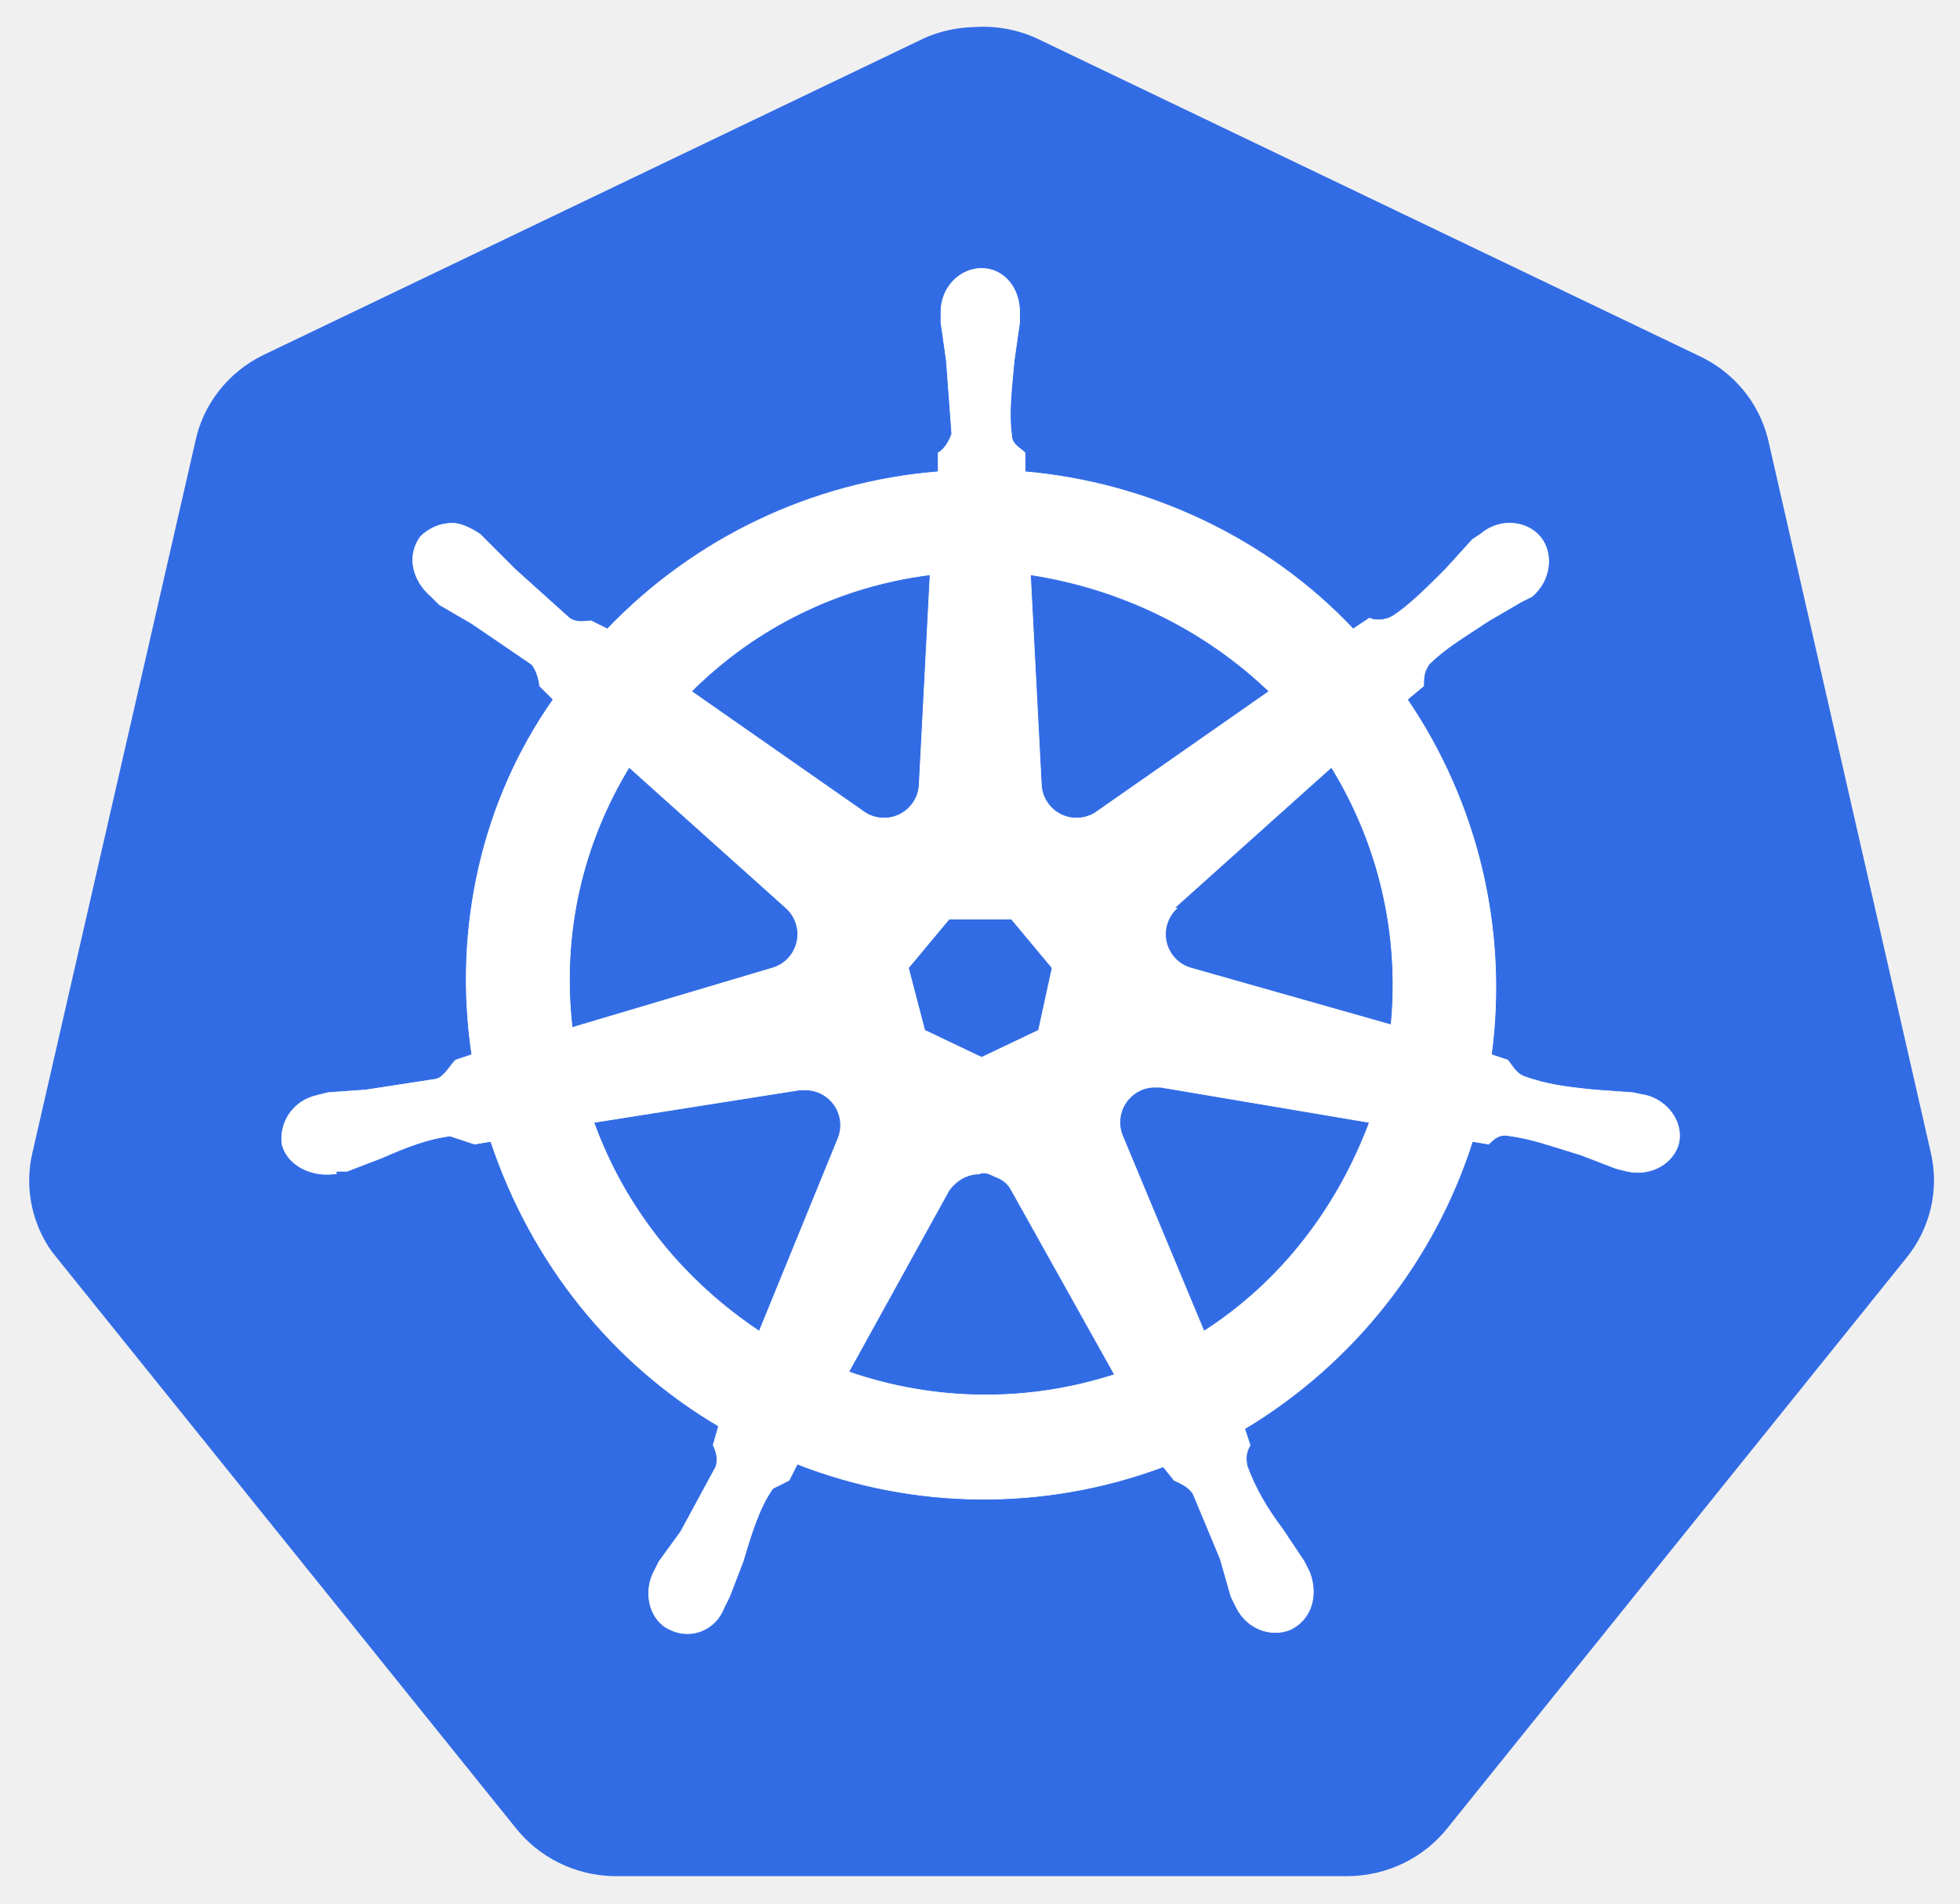
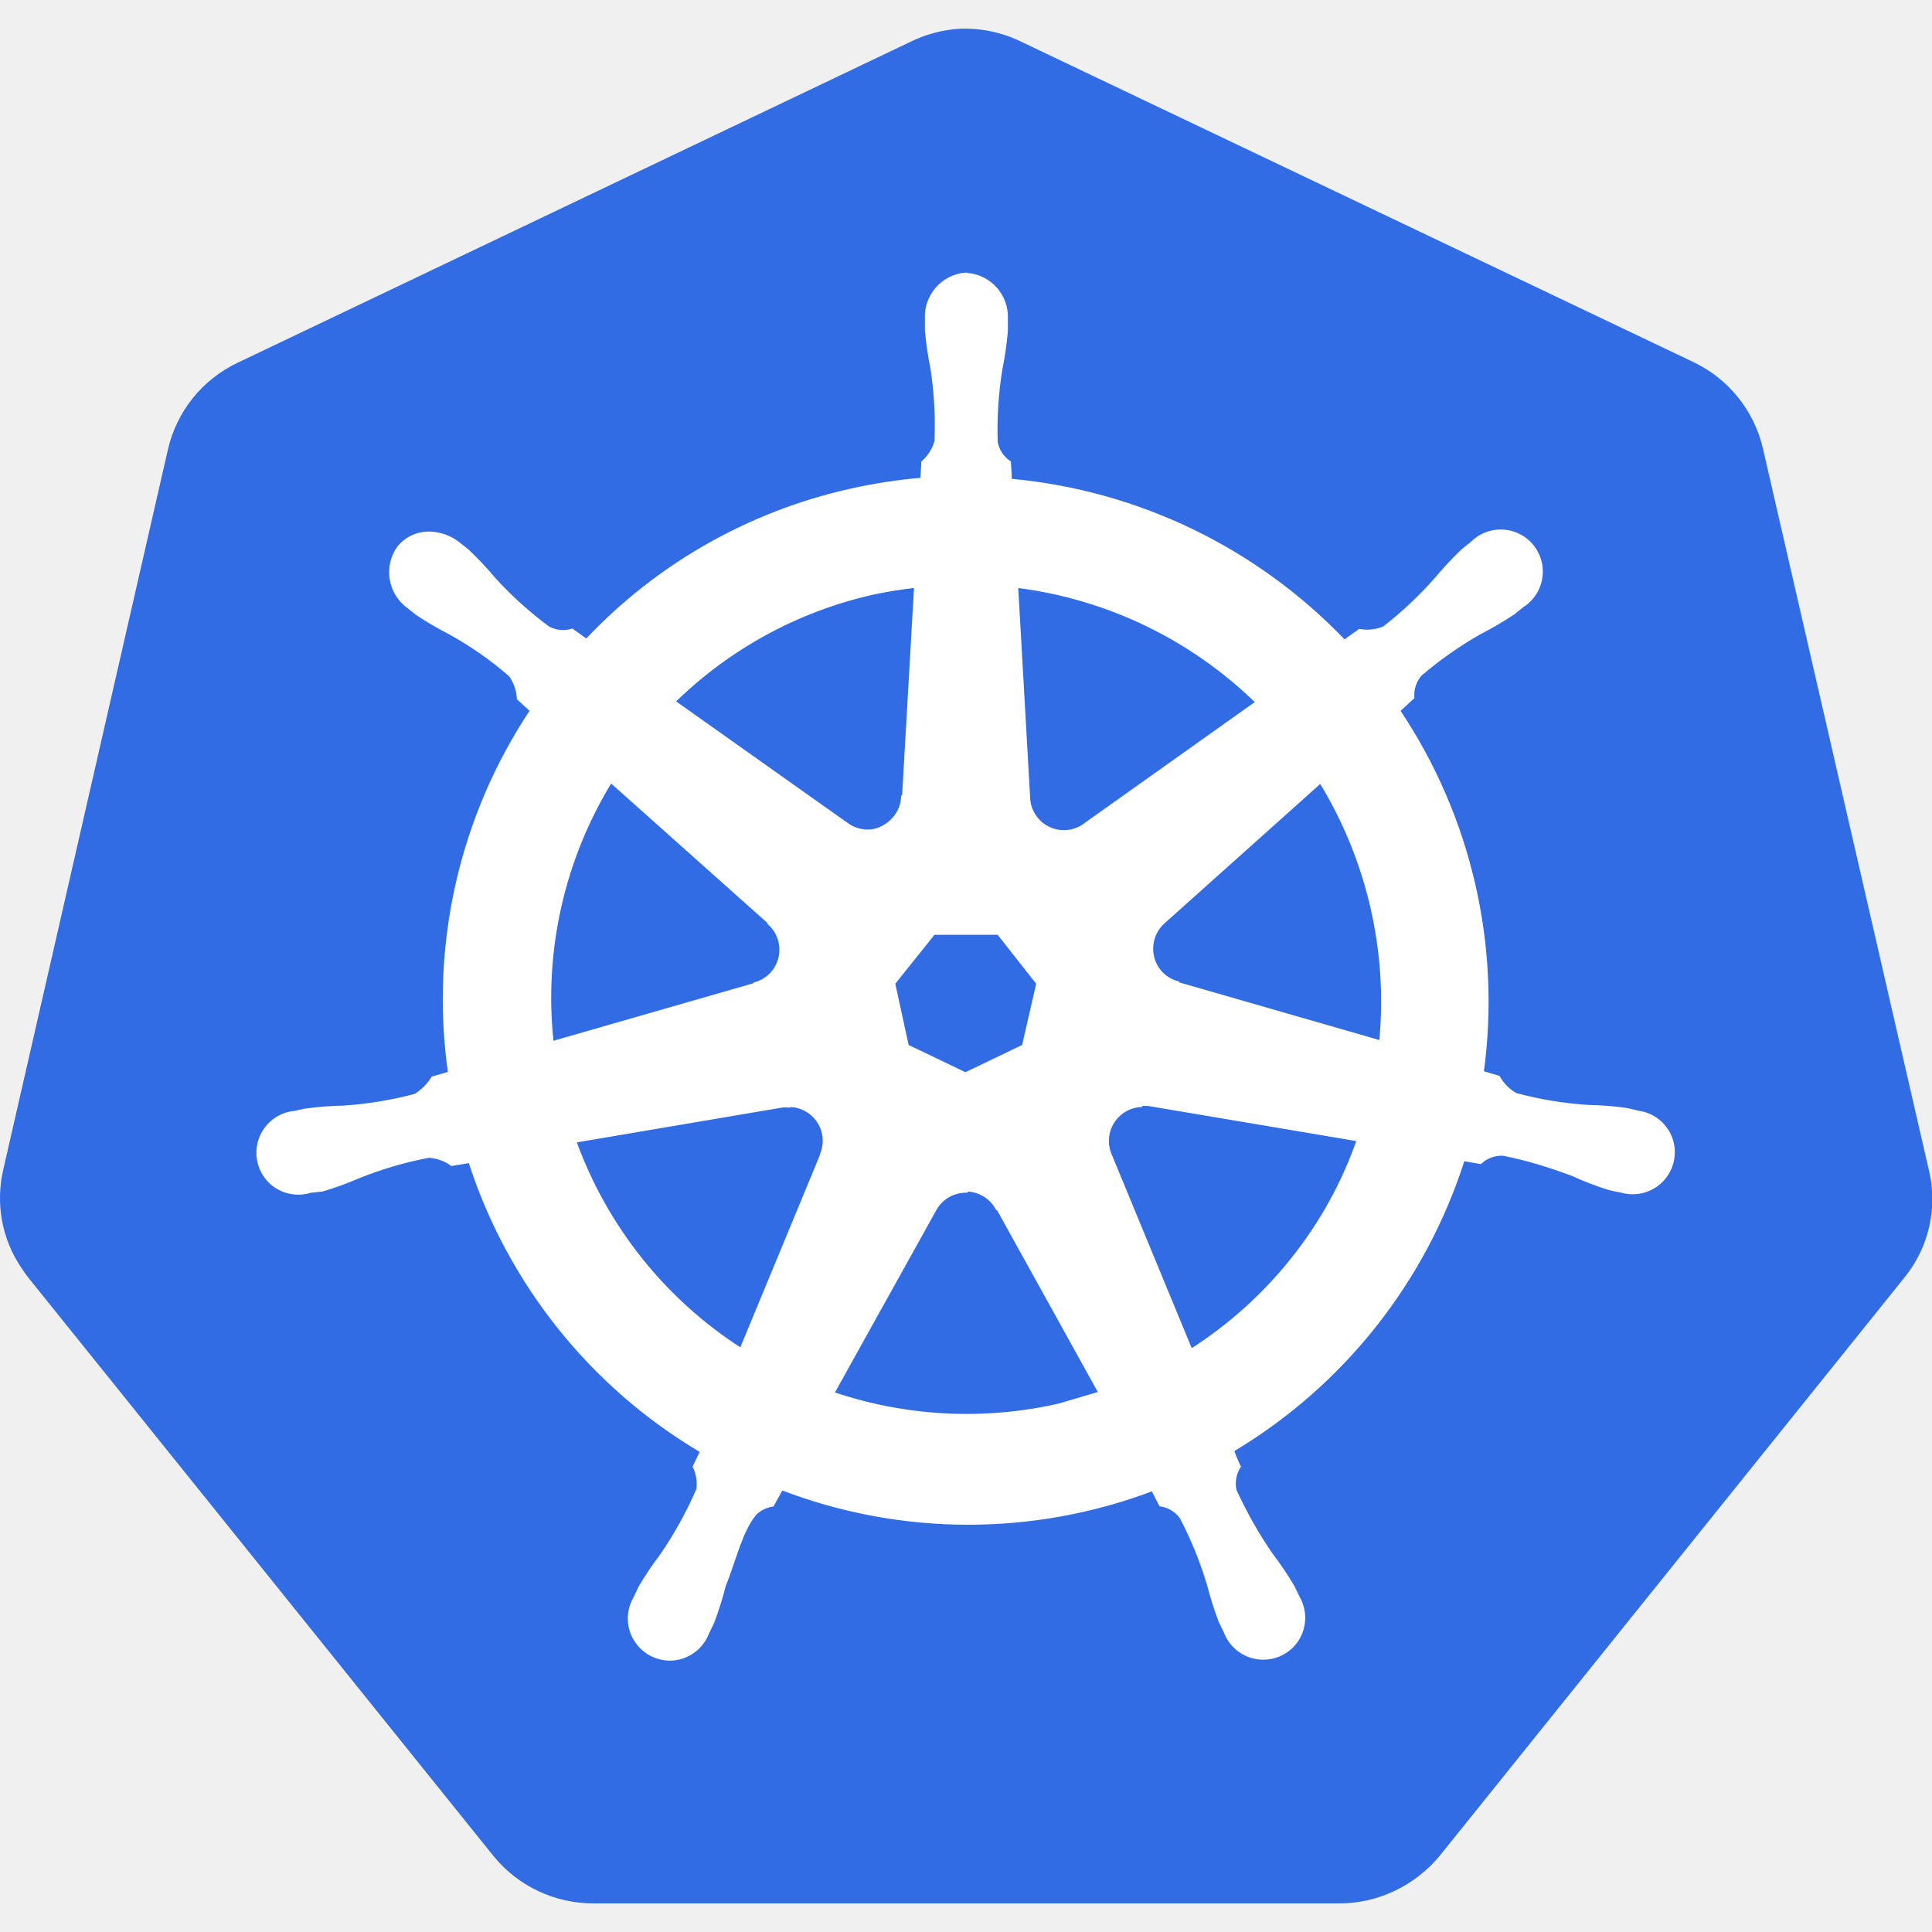
- <svg xmlns="http://www.w3.org/2000/svg" viewBox="0 0 722.8 702" role="img">
-   <path style="fill:#326ce5" d="M365 185a47 46 0 0 0-18 4L103 306a47 46 0 0 0-25 32L18 600a47 46 0 0 0 6 35 47 46 0 0 0 3 4l169 210a47 46 0 0 0 36 18h271a47 46 0 0 0 37-18l169-210a47 46 0 0 0 9-39l-60-263a47 46 0 0 0-26-31L388 189a47 46 0 0 0-23-4z" transform="translate(-6 -175)" />
-   <path d="M368 274c-8 0-15 7-15 16v4l2 14 2 27c-1 3-3 6-5 7v7a190 190 0 0 0-122 58l-6-3c-2 0-5 1-8-1l-20-18-10-10-3-3c-3-2-7-4-10-4-5 0-9 2-12 5-5 7-3 16 4 22l3 3 12 7 22 15c2 2 3 7 3 8l5 5c-26 37-37 84-30 131l-6 2c-2 2-4 6-7 7l-26 4-14 1-4 1c-9 2-14 10-13 18 2 8 11 12 19 11h1v-1h4l13-5c9-4 17-7 25-8l9 3 6-1c15 45 45 82 84 105l-2 7c1 2 2 5 1 8l-13 24-8 11-2 4c-4 8-1 18 6 21 8 4 17 0 20-8l2-4 5-13c3-10 6-20 11-27l6-3 3-6a189 189 0 0 0 135 1l4 5c2 1 5 2 7 5l10 24 4 14 2 4c4 8 13 11 20 8 8-4 10-13 7-21l-2-4-8-12c-6-8-10-15-13-23-1-4 0-6 1-8l-2-6c40-24 70-62 84-106l6 1c2-2 4-4 8-3 8 1 16 4 26 7l13 5 4 1c9 2 17-3 19-10 2-8-4-16-12-18l-5-1-14-1c-10-1-18-2-26-5-3-1-5-5-6-6l-6-2a189 189 0 0 0-31-131l6-5c0-3 0-5 2-8 6-6 13-10 22-16l12-7 4-2c7-6 8-16 3-22s-15-7-22-1l-3 2-10 11c-7 7-13 13-19 17-3 2-7 2-9 1l-6 4c-31-33-75-54-121-58v-7c-2-2-5-3-5-7-1-8 0-16 1-27l2-14v-4c0-9-6-16-14-16zm-19 113-4 77a13 13 0 0 1-21 10l-63-44a151 151 0 0 1 88-43zm37 0c33 5 64 20 88 43l-63 44a13 13 0 0 1-21-10zm-148 71 58 52a13 13 0 0 1-5 22l-74 22c-4-35 4-68 21-96zm259 0a153 153 0 0 1 22 95l-74-21a13 13 0 0 1-5-22h-1l58-52zm-141 56h23l15 18-5 23-21 10-21-10-6-23zm75 62h3l77 13c-12 32-33 59-61 77l-30-72a13 13 0 0 1 11-18zm-128 1a13 13 0 0 1 12 18l-29 71c-27-18-49-44-61-77l76-12h2zm64 31c2-1 4 0 6 1 3 1 5 3 6 5l38 68a154 154 0 0 1-98-1l37-67c3-4 7-6 11-6z" style="fill:#fff;stroke:#fff;stroke-width:.25" transform="translate(-6 -175)" />
+ <svg xmlns="http://www.w3.org/2000/svg" viewBox="0 0 32 32" width="64" height="64">
+   <path d="M15.9.476a2.14 2.14 0 0 0-.823.218L3.932 6.01c-.582.277-1.005.804-1.15 1.432L.054 19.373c-.13.56-.025 1.147.3 1.627q.057.087.12.168l7.7 9.574c.407.5 1.018.787 1.662.784h12.35c.646.001 1.258-.3 1.664-.793l7.696-9.576c.404-.5.555-1.16.4-1.786L29.2 7.43c-.145-.628-.57-1.155-1.15-1.432L16.923.695A2.14 2.14 0 0 0 15.89.476z" fill="#326ce5" />
+   <path d="M16.002 4.542c-.384.027-.675.356-.655.74v.188c.018.213.05.424.092.633a6.22 6.22 0 0 1 .066 1.21c-.038.133-.114.253-.218.345l-.015.282c-.405.034-.807.096-1.203.186-1.666.376-3.183 1.24-4.354 2.485l-.24-.17c-.132.04-.274.025-.395-.04a6.22 6.22 0 0 1-.897-.81 5.55 5.55 0 0 0-.437-.465l-.148-.118c-.132-.106-.294-.167-.463-.175a.64.64 0 0 0-.531.236c-.226.317-.152.756.164.983l.138.11a5.55 5.55 0 0 0 .552.323c.354.197.688.428.998.7a.74.74 0 0 1 .133.384l.218.2c-1.177 1.766-1.66 3.905-1.358 6.006l-.28.08c-.073.116-.17.215-.286.288a6.22 6.22 0 0 1-1.194.197 5.57 5.57 0 0 0-.64.05l-.177.04h-.02a.67.67 0 0 0-.387 1.132.67.67 0 0 0 .684.165h.013l.18-.02c.203-.06.403-.134.598-.218.375-.15.764-.265 1.162-.34.138.008.27.055.382.135l.3-.05c.65 2.017 2.016 3.726 3.84 4.803l-.122.255c.056.117.077.247.06.376-.165.382-.367.748-.603 1.092a5.58 5.58 0 0 0-.358.533l-.085.18a.67.67 0 0 0 .65 1.001.67.67 0 0 0 .553-.432l.083-.17c.076-.2.14-.404.192-.61.177-.437.273-.906.515-1.196a.54.54 0 0 1 .286-.14l.15-.273a8.62 8.62 0 0 0 6.146.015l.133.255c.136.02.258.095.34.205.188.358.34.733.456 1.12a5.57 5.57 0 0 0 .194.611l.083.17a.67.67 0 0 0 1.187.131.67.67 0 0 0 .016-.701l-.087-.18a5.55 5.55 0 0 0-.358-.531c-.23-.332-.428-.686-.6-1.057a.52.52 0 0 1 .068-.4 2.29 2.29 0 0 1-.111-.269c1.82-1.085 3.18-2.8 3.823-4.82l.284.05c.102-.093.236-.142.373-.138.397.076.786.2 1.162.34.195.09.395.166.598.23.048.013.118.024.172.037h.013a.67.67 0 0 0 .841-.851.67.67 0 0 0-.544-.446l-.194-.046a5.57 5.57 0 0 0-.64-.05c-.404-.026-.804-.092-1.194-.197-.12-.067-.22-.167-.288-.288l-.27-.08a8.65 8.65 0 0 0-1.386-5.993l.236-.218c-.01-.137.035-.273.124-.378.307-.264.64-.497.99-.696a5.57 5.57 0 0 0 .552-.323l.146-.118a.67.67 0 0 0-.133-1.202.67.67 0 0 0-.696.161l-.148.118a5.57 5.57 0 0 0-.437.465c-.264.302-.556.577-.873.823a.74.74 0 0 1-.404.044l-.253.18c-1.46-1.53-3.427-2.48-5.535-2.67 0-.1-.013-.25-.015-.297-.113-.078-.192-.197-.218-.332a6.23 6.23 0 0 1 .076-1.207c.043-.21.073-.42.092-.633v-.2c.02-.384-.27-.713-.655-.74zm-.834 5.166l-.2 3.493h-.015c-.01.216-.137.4-.332.504s-.426.073-.6-.054l-2.865-2.03a6.86 6.86 0 0 1 3.303-1.799c.234-.05.47-.088.707-.114zm1.668 0c1.505.187 2.906.863 3.99 1.924l-2.838 2.017c-.175.14-.415.168-.618.072s-.333-.3-.336-.524zm-6.72 3.227l2.62 2.338v.015c.163.142.234.363.186.574s-.21.378-.417.435v.01l-3.362.967a6.86 6.86 0 0 1 .974-4.34zm11.753 0c.796 1.295 1.148 2.814 1.002 4.327l-3.367-.97v-.013c-.21-.057-.37-.224-.417-.435s.023-.43.186-.574l2.6-2.327zm-6.404 2.52h1.072l.655.832-.238 1.04-.963.463-.965-.463-.227-1.04zm3.434 2.838c.045-.005.1-.005.135 0l3.467.585c-.5 1.44-1.487 2.67-2.775 3.493l-1.34-3.244a.59.59 0 0 1 .509-.819zm-5.823.015c.196.003.377.104.484.268s.124.37.047.55v.013l-1.332 3.218C11 21.54 10.032 20.325 9.517 18.9l3.437-.583c.038-.004.077-.004.116 0zm2.904 1.4a.59.59 0 0 1 .537.308h.013l1.694 3.057-.677.2c-1.246.285-2.547.218-3.758-.194l1.7-3.057c.103-.18.293-.29.5-.295z" fill="#fff" stroke="#fff" stroke-width=".055" />
</svg>
